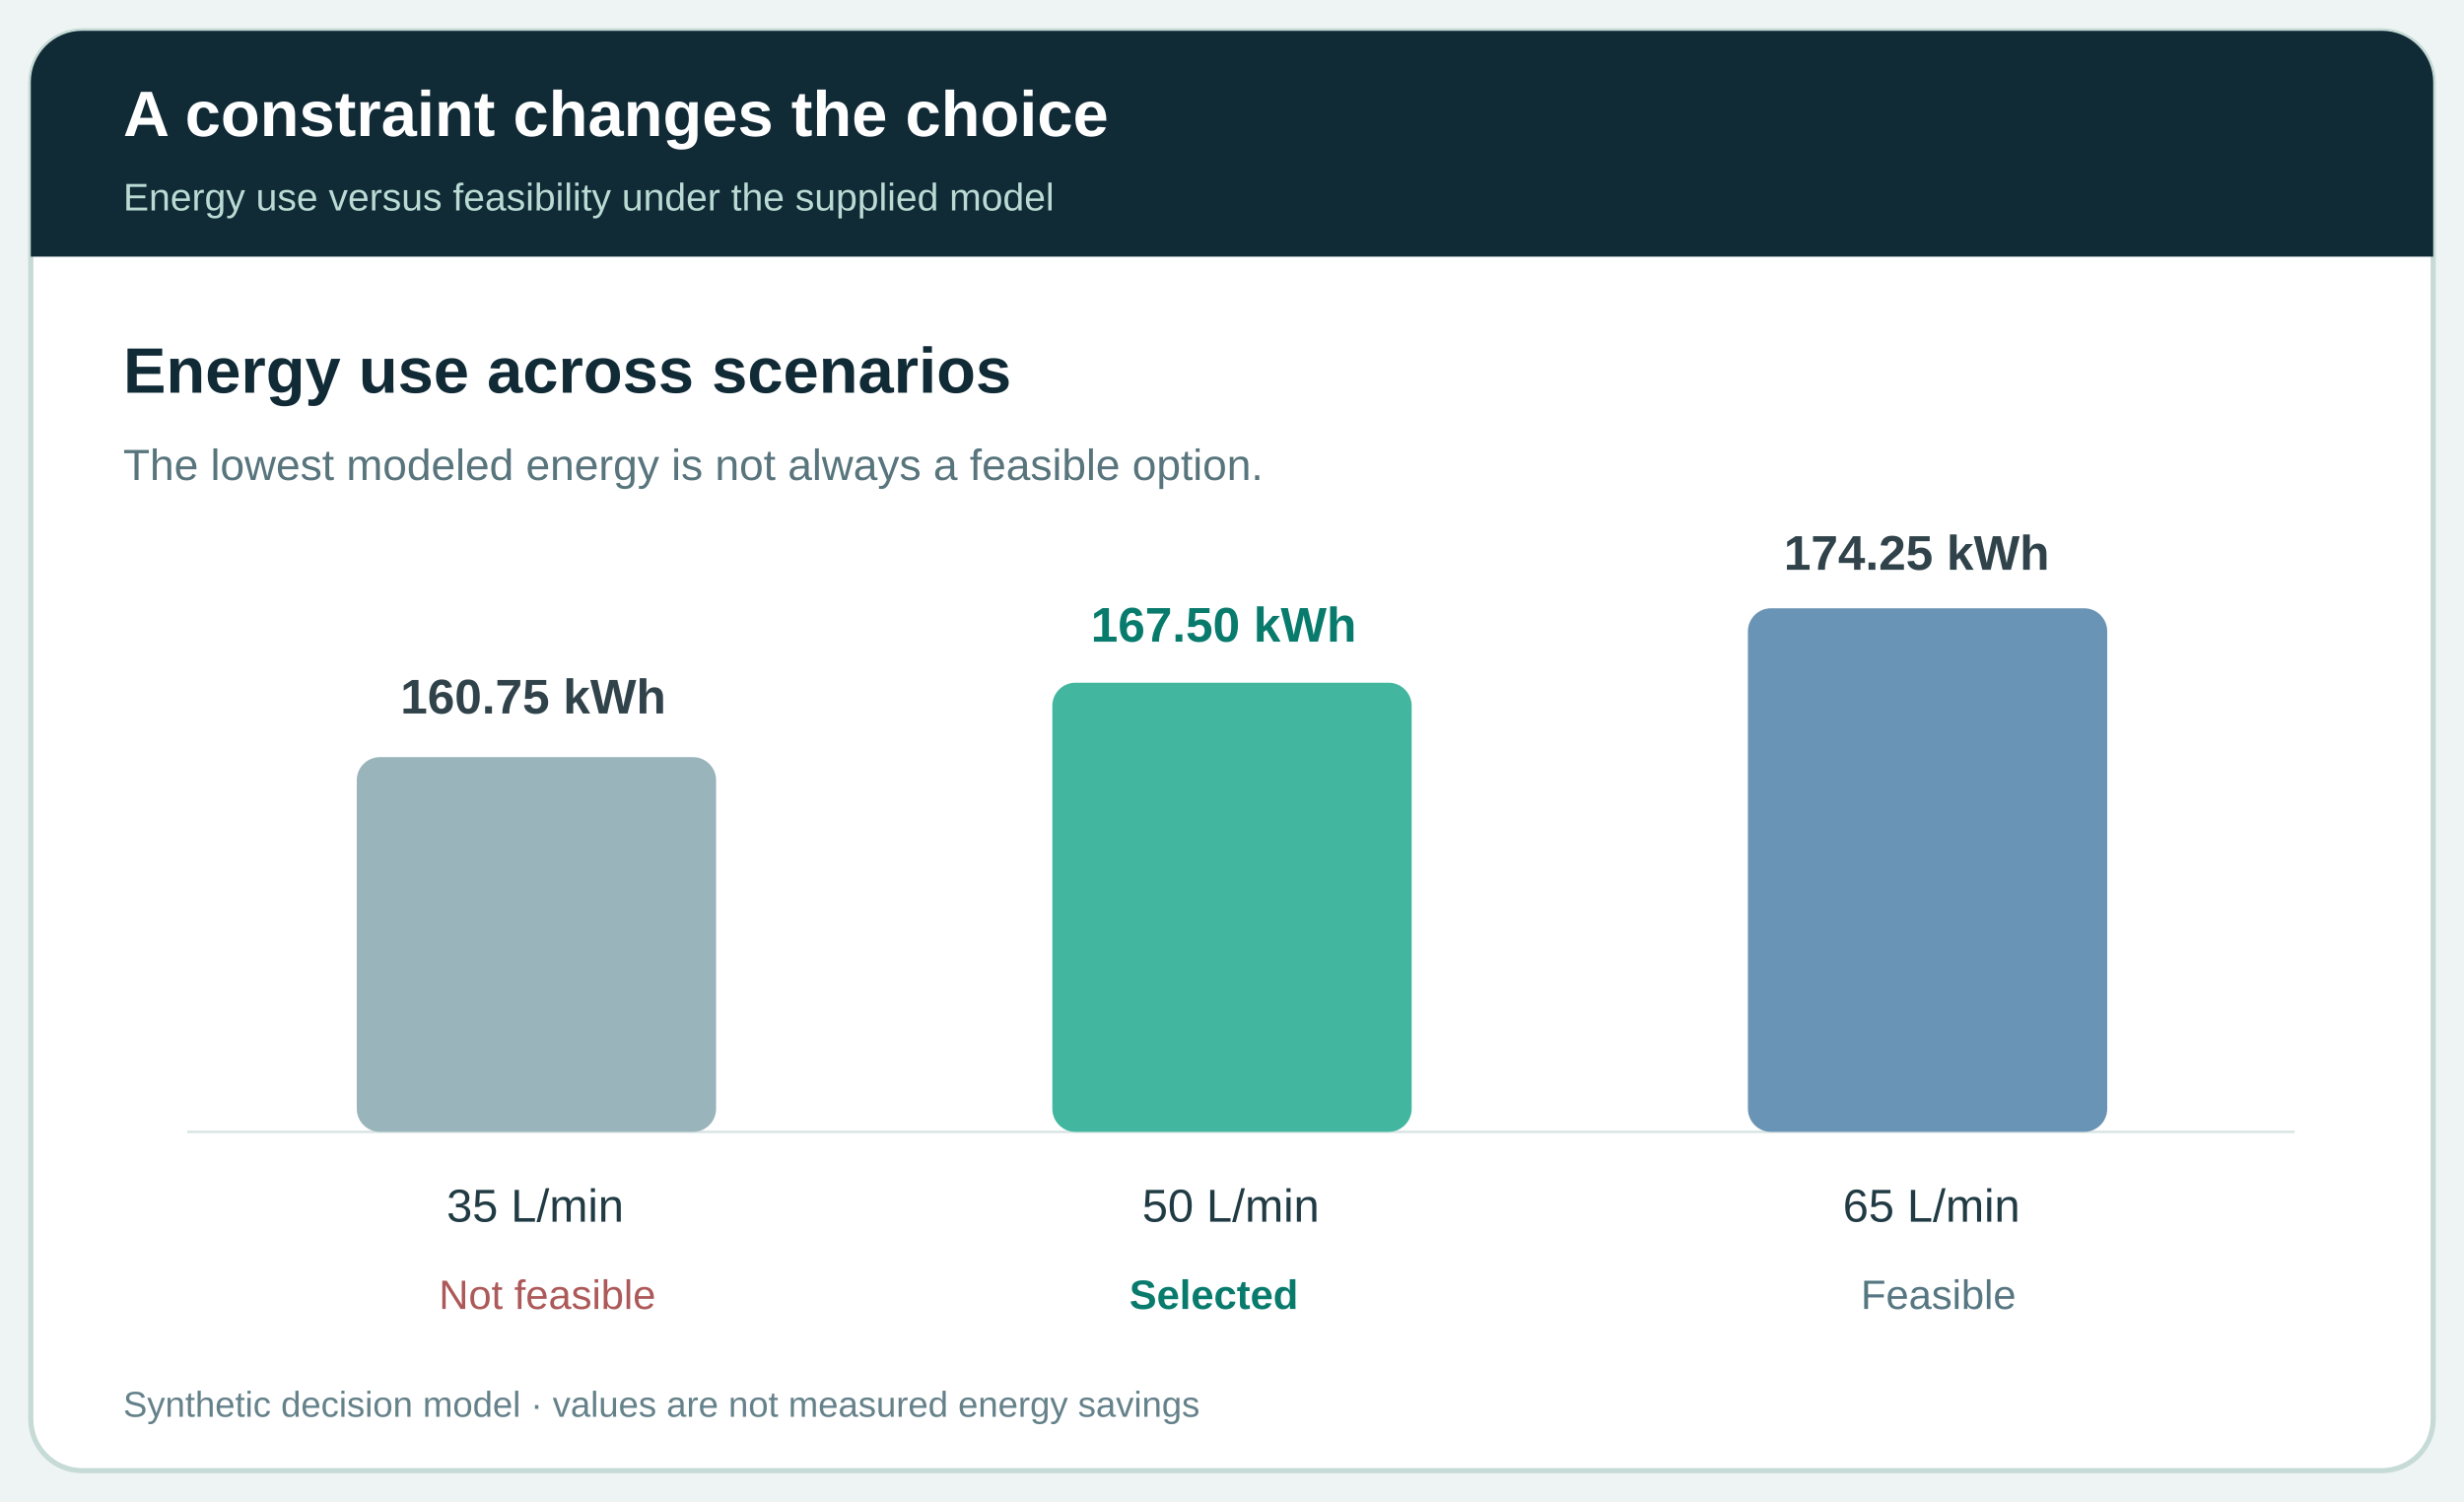
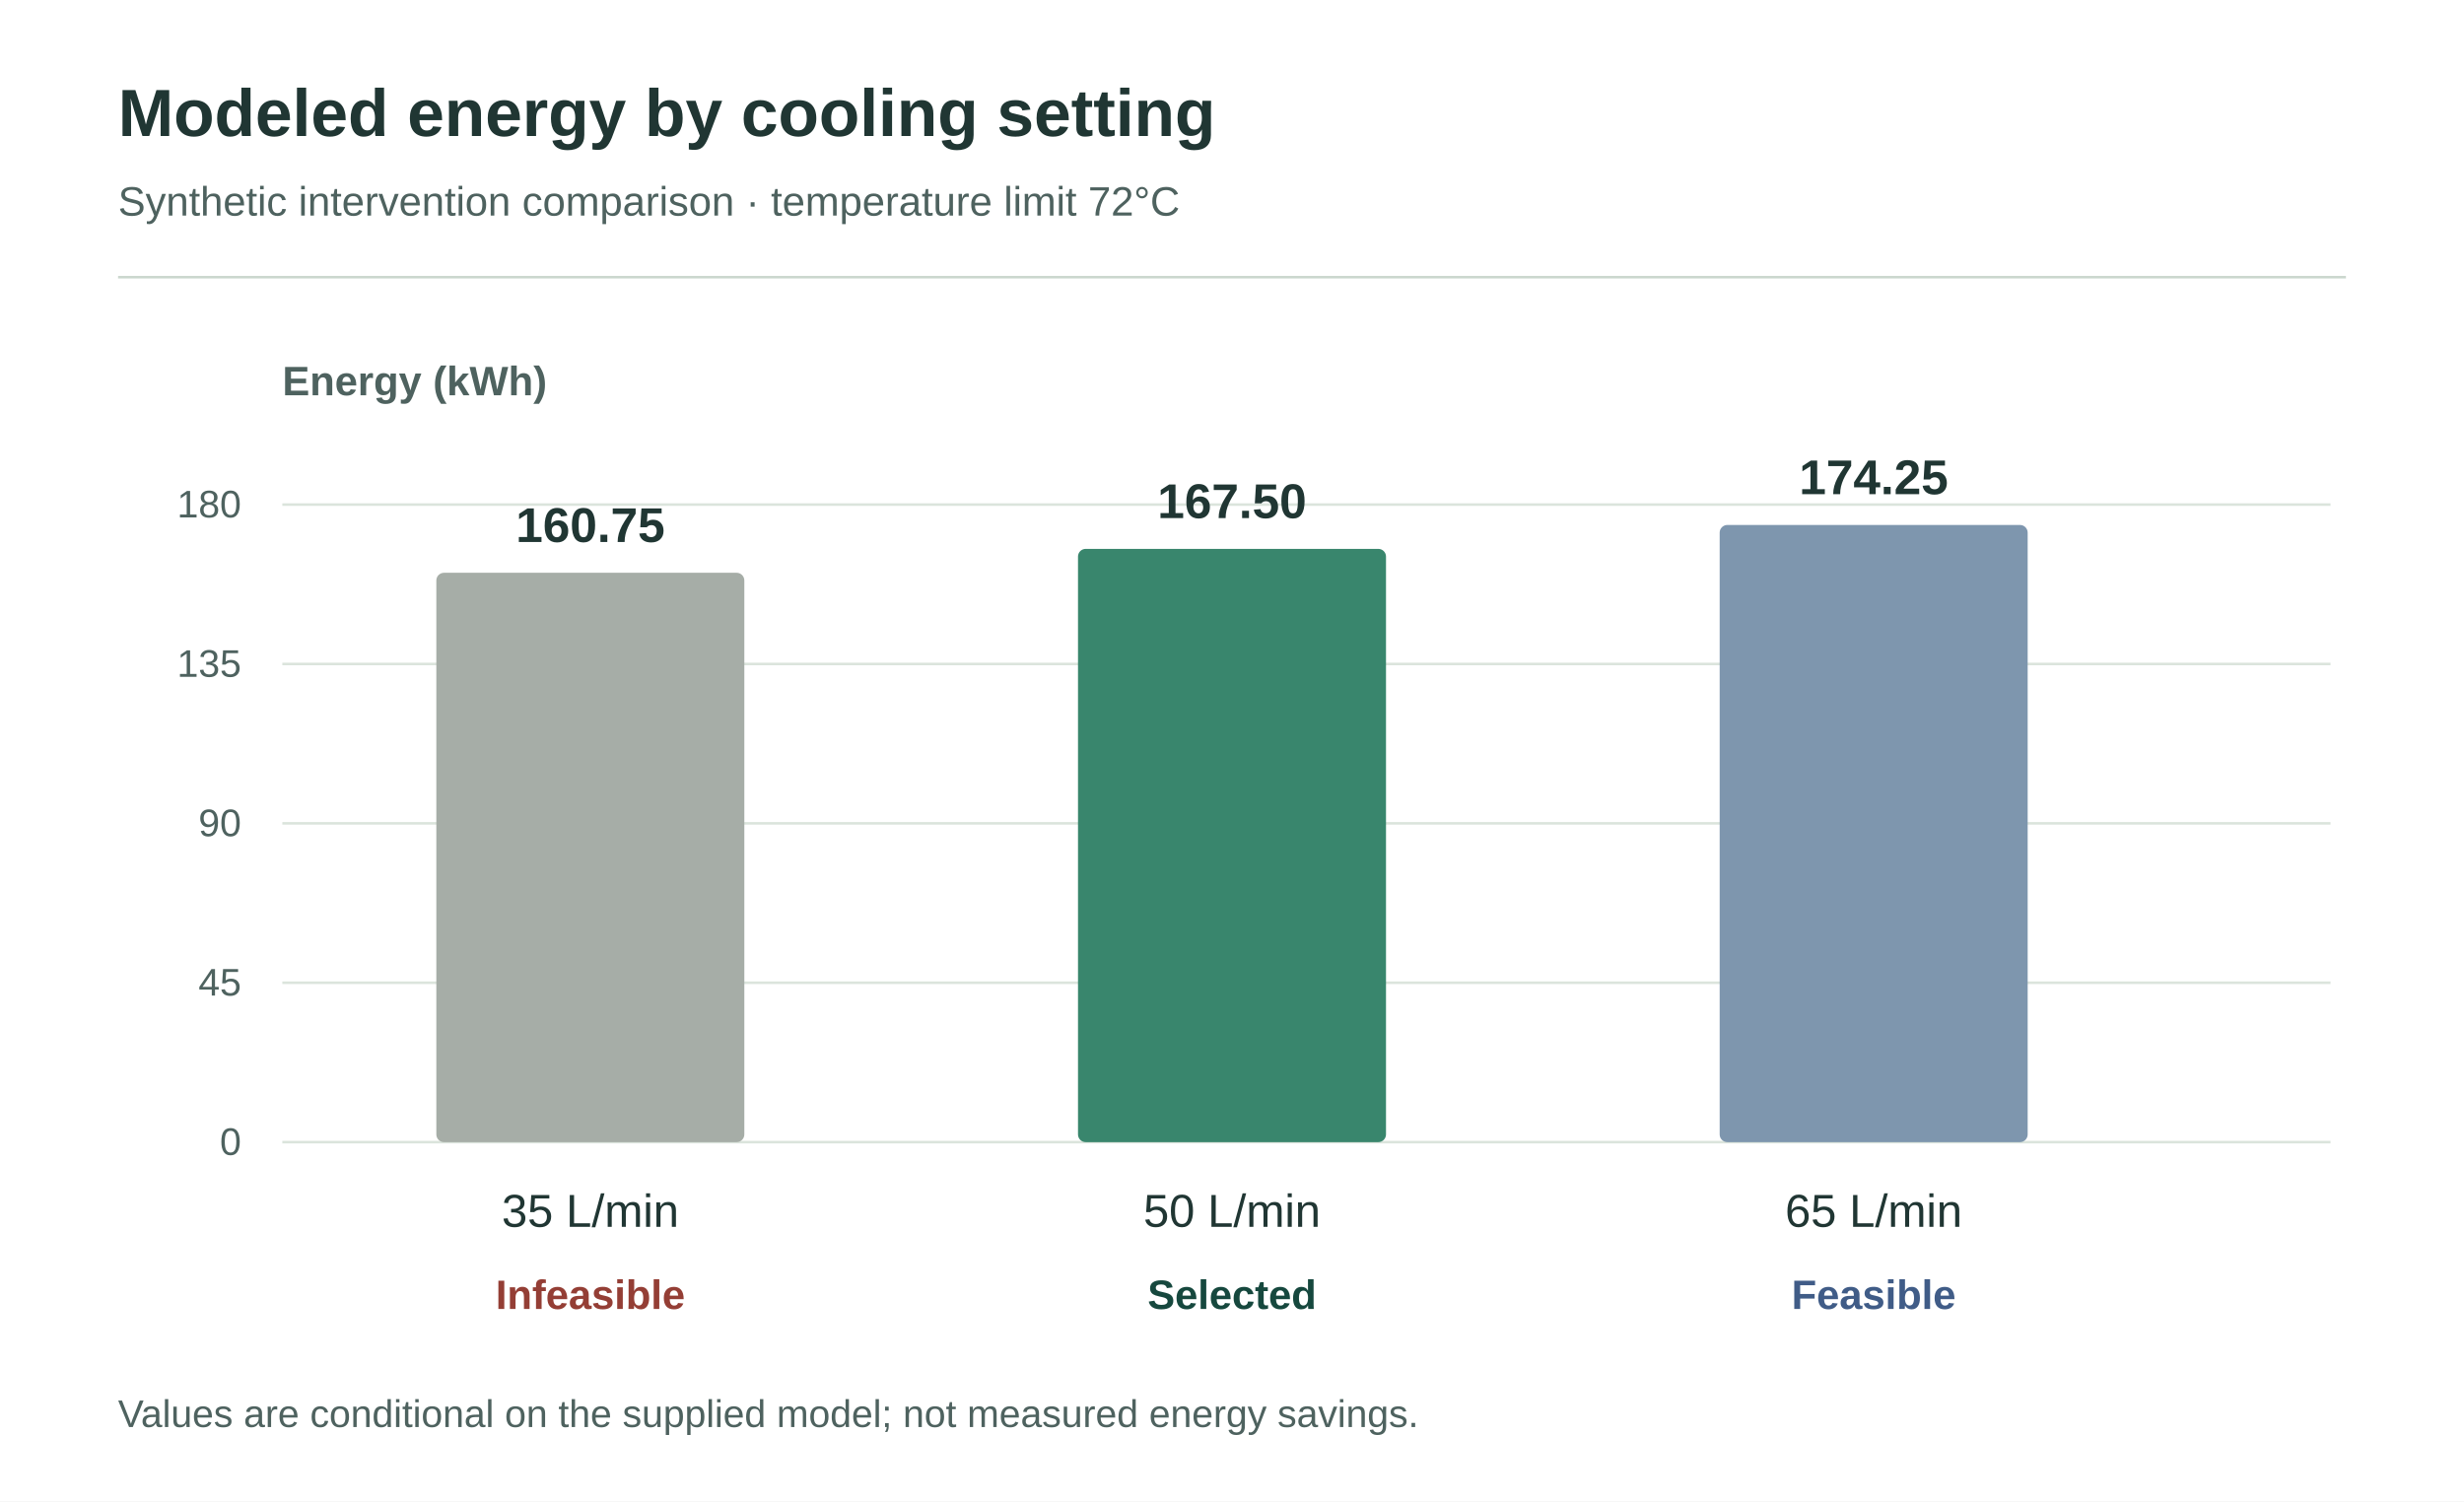
<svg xmlns="http://www.w3.org/2000/svg" width="960" height="585" viewBox="0 0 960 585" role="img" aria-labelledby="t d">
-   <rect width="960" height="585" fill="#eef4f3" />
-   <rect x="12" y="12" width="936" height="561" rx="20" fill="#ffffff" stroke="#c6dad6" stroke-width="2" />
-   <path d="M32 12 H928 A20 20 0 0 1 948 32 V100 H12 V32 A20 20 0 0 1 32 12 Z" fill="#102a36" />
-   <text x="48" y="53" font-family="Arial,sans-serif" font-size="25" font-weight="700" fill="#ffffff">A constraint changes the choice</text>
-   <text x="48" y="82" font-family="Arial,sans-serif" font-size="15" fill="#b9dbd3">Energy use versus feasibility under the supplied model</text>
-   <text x="48" y="153" font-family="Arial,sans-serif" font-size="25" fill="#102a36" font-weight="700">Energy use across scenarios</text>
-   <text x="48" y="187" font-family="Arial,sans-serif" font-size="17" fill="#58747c" font-weight="400">The lowest modeled energy is not always a feasible option.</text>
-   <path d="M73 441 L894 441" stroke="#d9e5e3" />
-   <rect x="139" y="295" width="140" height="146" rx="9" fill="#99b4bb" />
-   <rect x="410" y="266" width="140" height="175" rx="9" fill="#43b69f" />
-   <rect x="681" y="237" width="140" height="204" rx="9" fill="#6a94b5" />
-   <text x="156" y="278" font-family="Arial,sans-serif" font-size="19" fill="#31434a" font-weight="700">160.75 kWh</text>
-   <text x="425" y="250" font-family="Arial,sans-serif" font-size="19" fill="#087b6d" font-weight="700">167.50 kWh</text>
-   <text x="695" y="222" font-family="Arial,sans-serif" font-size="19" fill="#31434a" font-weight="700">174.25 kWh</text>
-   <text x="174" y="476" font-family="Arial,sans-serif" font-size="18" fill="#213b44" font-weight="400">35 L/min</text>
-   <text x="445" y="476" font-family="Arial,sans-serif" font-size="18" fill="#213b44" font-weight="400">50 L/min</text>
-   <text x="718" y="476" font-family="Arial,sans-serif" font-size="18" fill="#213b44" font-weight="400">65 L/min</text>
-   <text x="171" y="510" font-family="Arial,sans-serif" font-size="16" fill="#ad5959" font-weight="400">Not feasible</text>
-   <text x="440" y="510" font-family="Arial,sans-serif" font-size="16" fill="#087b6d" font-weight="700">Selected</text>
-   <text x="725" y="510" font-family="Arial,sans-serif" font-size="16" fill="#567681" font-weight="400">Feasible</text>
-   <text x="48" y="552" font-family="Arial,sans-serif" font-size="14" fill="#65818a" font-weight="400">Synthetic decision model · values are not measured energy savings</text>
+   <rect width="960" height="585" fill="#fff" />
+   <g font-family="Arial,sans-serif">
+     <text x="46" y="53" font-size="26" font-weight="700" fill="#203633">Modeled energy by cooling setting</text>
+     <text x="46" y="84" font-size="16" fill="#4e625f">Synthetic intervention comparison · temperature limit 72°C</text>
+     <line x1="46" x2="914" y1="108" y2="108" stroke="#cbd7ce" />
+     <text x="110" y="154" font-size="16" font-weight="700" fill="#4e625f">Energy (kWh)</text>
+     <line x1="110" y1="445" x2="908" y2="445" stroke="#dbe4dc" />
+     <text x="94" y="450" text-anchor="end" font-size="15" fill="#4e625f">0</text>
+     <line x1="110" y1="382.9" x2="908" y2="382.9" stroke="#dbe4dc" />
+     <text x="94" y="387.9" text-anchor="end" font-size="15" fill="#4e625f">45</text>
+     <line x1="110" y1="320.8" x2="908" y2="320.8" stroke="#dbe4dc" />
+     <text x="94" y="325.8" text-anchor="end" font-size="15" fill="#4e625f">90</text>
+     <line x1="110" y1="258.7" x2="908" y2="258.7" stroke="#dbe4dc" />
+     <text x="94" y="263.7" text-anchor="end" font-size="15" fill="#4e625f">135</text>
+     <line x1="110" y1="196.6" x2="908" y2="196.6" stroke="#dbe4dc" />
+     <text x="94" y="201.6" text-anchor="end" font-size="15" fill="#4e625f">180</text>
+     <rect x="170" y="223.165" width="120" height="221.835" fill="#a6ada7" rx="3" />
+     <text x="230" y="211.165" text-anchor="middle" fill="#203633" font-size="19" font-weight="700">160.75</text>
+     <text x="230" y="478" text-anchor="middle" font-size="18" fill="#203633">35 L/min</text>
+     <text x="230" y="510" text-anchor="middle" font-size="16" font-weight="600" fill="#943e35">Infeasible</text>
+     <rect x="420" y="213.85" width="120" height="231.15" fill="#39866d" rx="3" />
+     <text x="480" y="201.85" text-anchor="middle" fill="#203633" font-size="19" font-weight="700">167.50</text>
+     <text x="480" y="478" text-anchor="middle" font-size="18" fill="#203633">50 L/min</text>
+     <text x="480" y="510" text-anchor="middle" font-size="16" font-weight="600" fill="#16483e">Selected</text>
+     <rect x="670" y="204.535" width="120" height="240.465" fill="#7e96ae" rx="3" />
+     <text x="730" y="192.535" text-anchor="middle" fill="#203633" font-size="19" font-weight="700">174.25</text>
+     <text x="730" y="478" text-anchor="middle" font-size="18" fill="#203633">65 L/min</text>
+     <text x="730" y="510" text-anchor="middle" font-size="16" font-weight="600" fill="#405c87">Feasible</text>
+     <text x="46" y="556" font-size="15" fill="#4e625f">Values are conditional on the supplied model; not measured energy savings.</text>
+   </g>
</svg>
